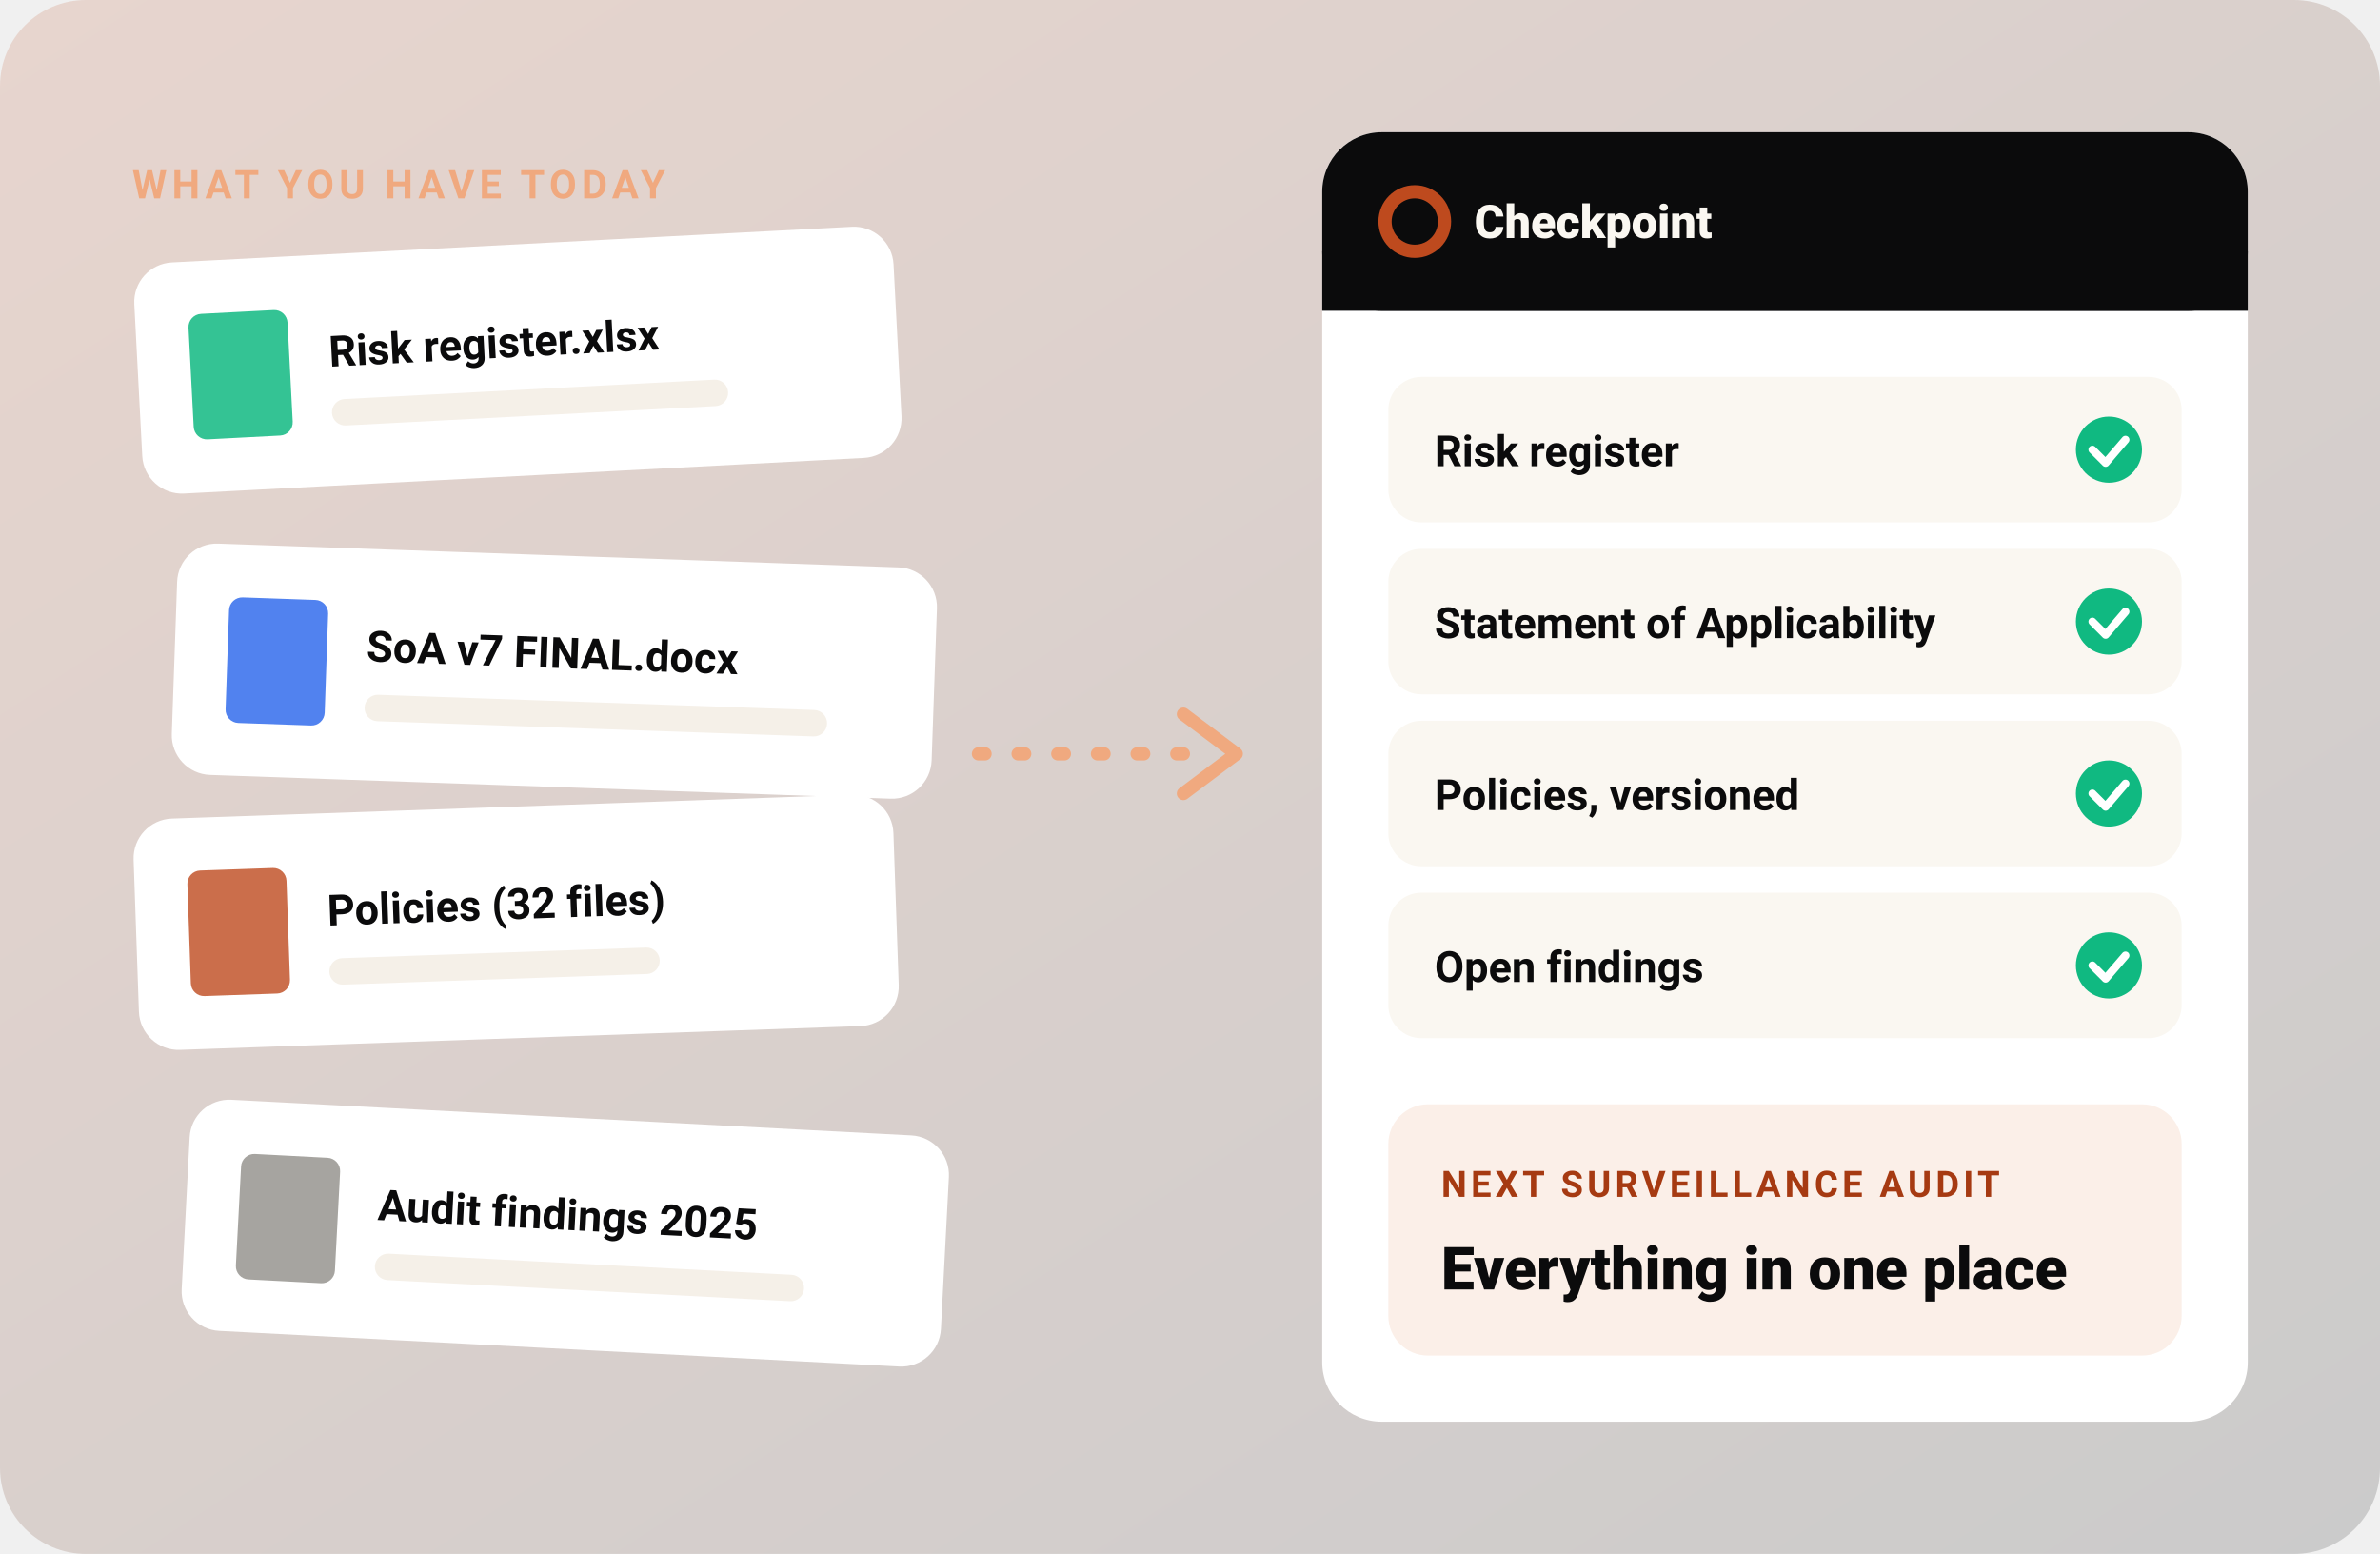
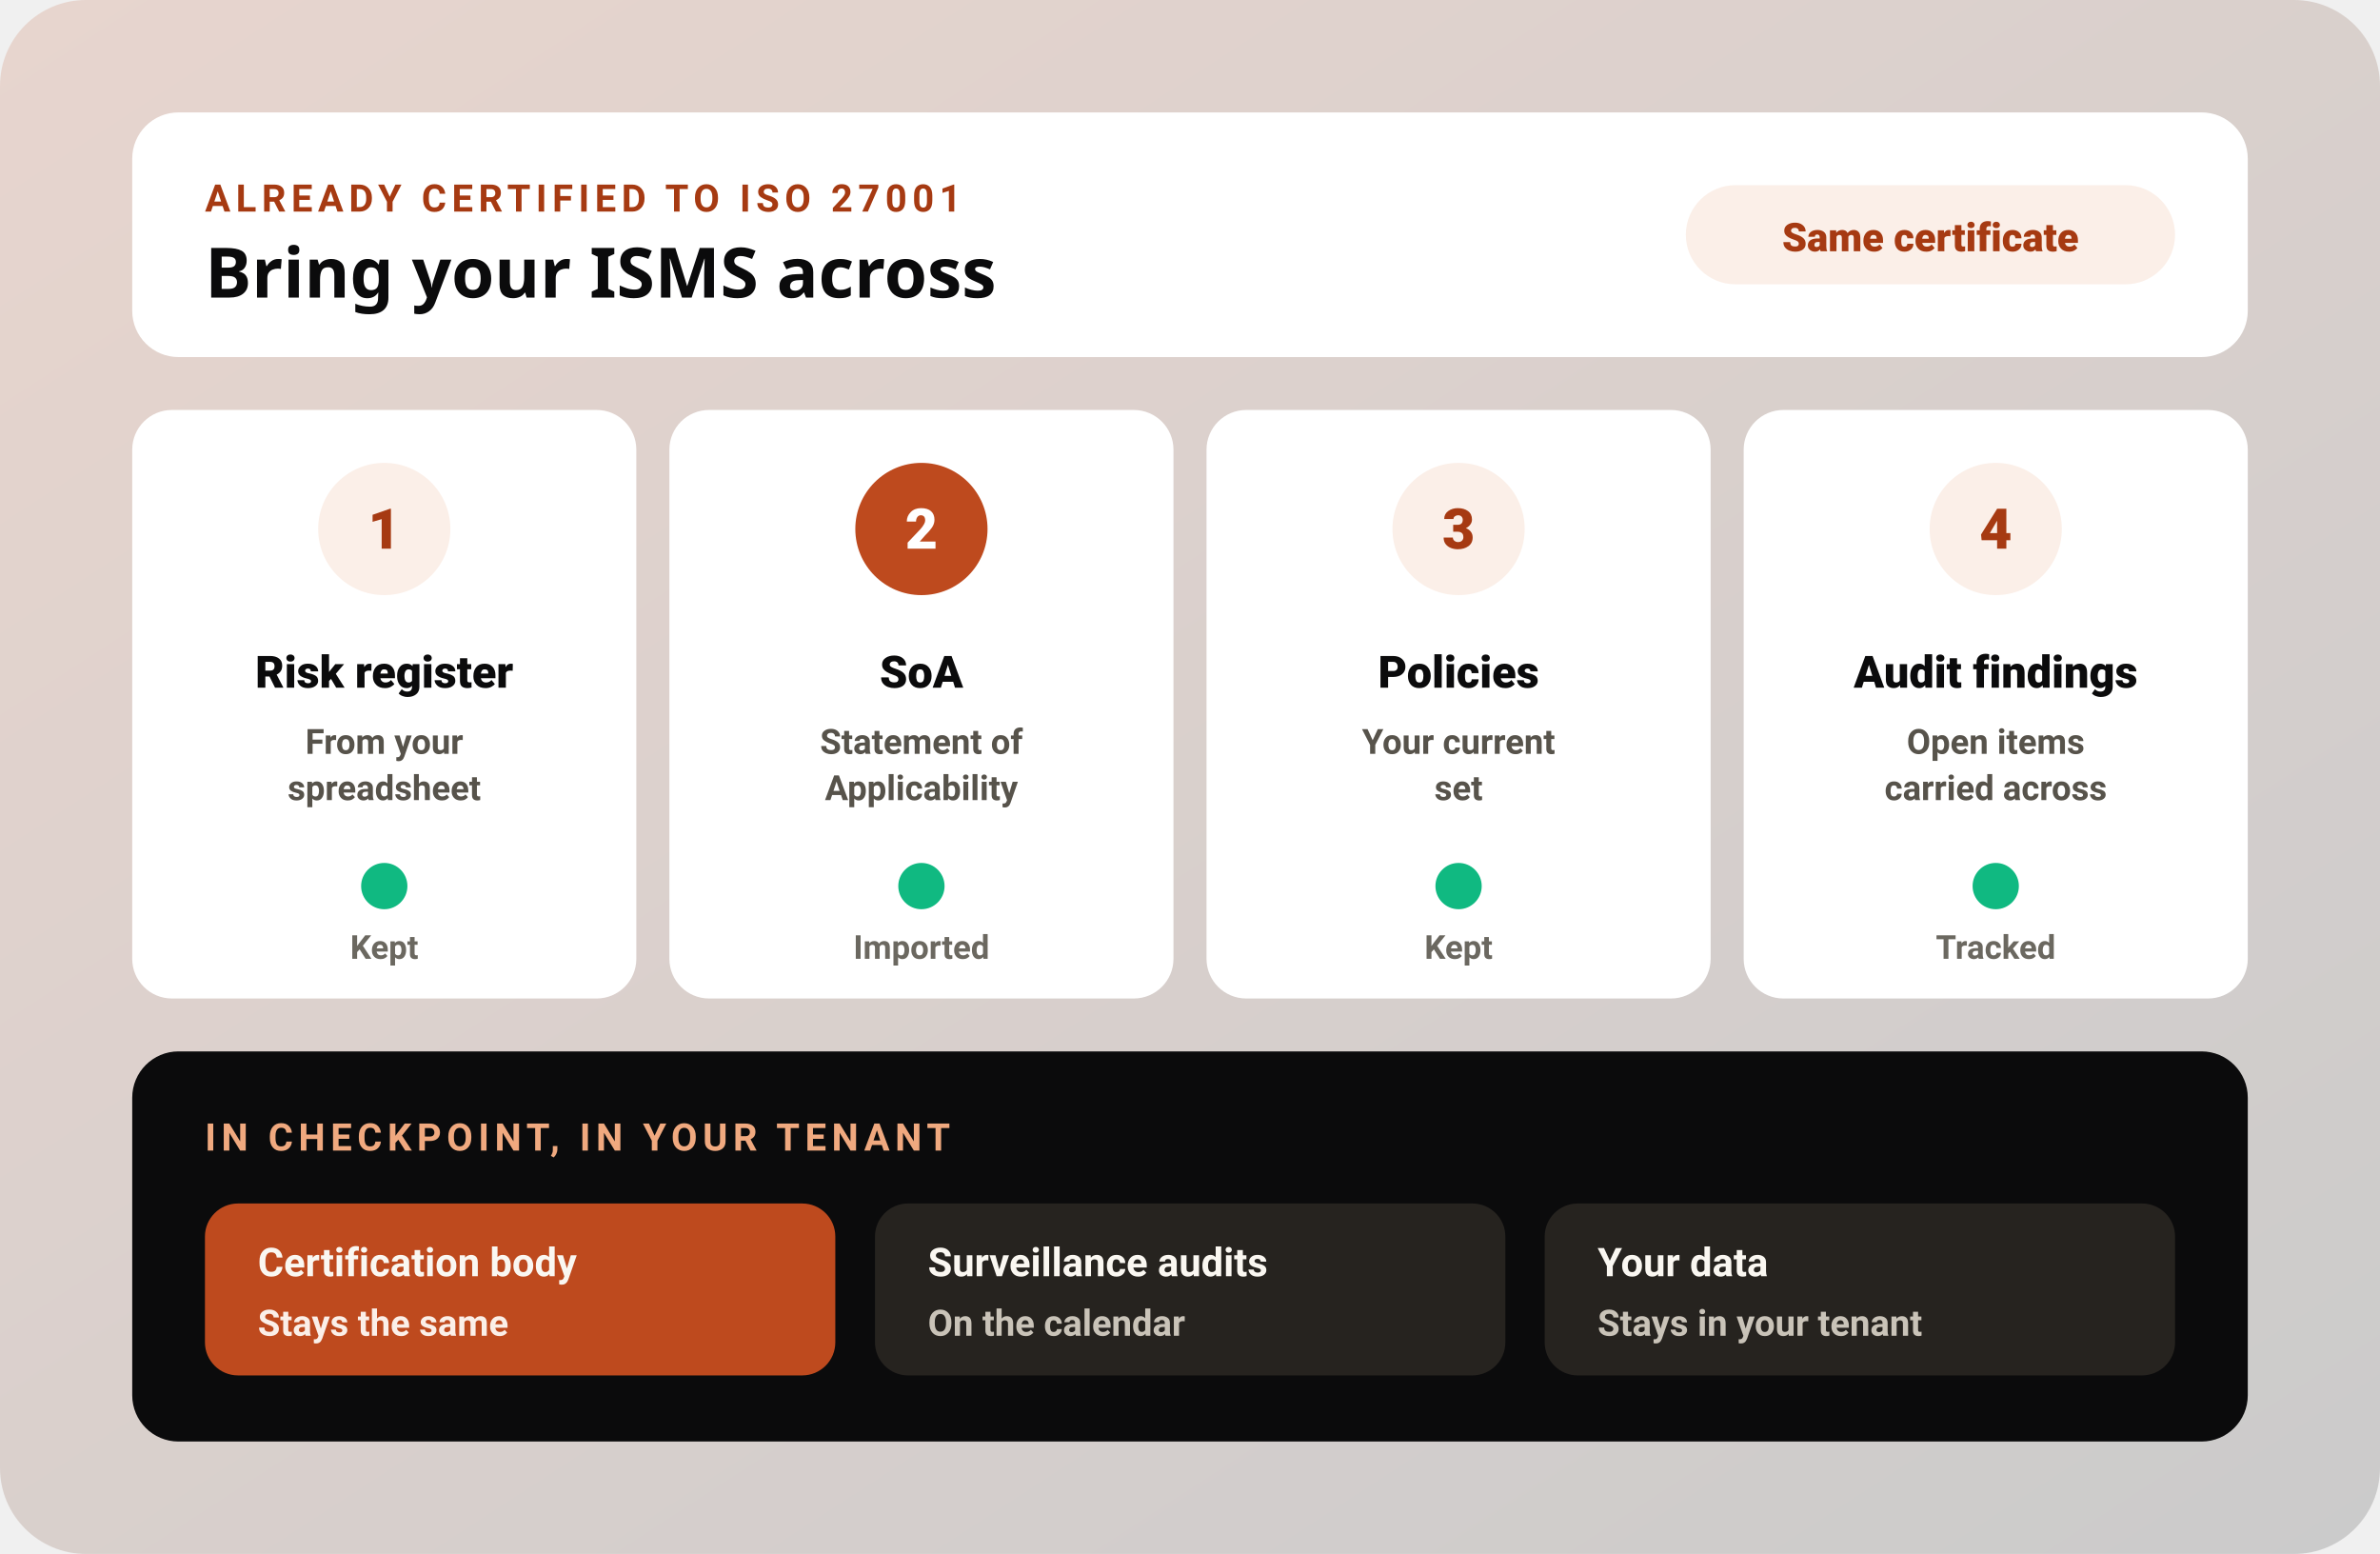
<svg xmlns="http://www.w3.org/2000/svg" viewBox="0 0 720 470" font-family="Manrope, system-ui, -apple-system, Segoe UI, Roboto, sans-serif">
  <defs>
    <linearGradient id="g" x1="0" y1="0" x2="1" y2="1">
      <stop offset="0" stop-color="#BE4A1E" stop-opacity=".16" />
      <stop offset="1" stop-color="#0B0B0C" stop-opacity=".16" />
    </linearGradient>
  </defs>
  <rect width="720" height="470" rx="26" fill="url(#g)" />
-   <g transform="translate(40,60)">
-     <text x="0" y="0" font-size="12" font-weight="700" fill="#F0A97F" letter-spacing="1.5">WHAT YOU HAVE TODAY</text>
-     <g transform="translate(0,20) rotate(-3)">
-       <rect width="230" height="70" rx="12" fill="#fff" />
-       <rect x="16" y="16" width="30" height="38" rx="4" fill="#10B981" opacity=".85" />
-       <text x="58" y="34" font-size="13" font-weight="700" fill="#0B0B0C">Risk register.xlsx</text>
-       <rect x="58" y="44" width="120" height="8" rx="4" fill="#F5F0E8" />
+   <g transform="translate(40,34)">
+     <rect width="640" height="74" rx="14" fill="#fff" />
+     <text x="22" y="30" font-size="11.5" font-weight="700" fill="#A63A12" letter-spacing="1.6">ALREADY CERTIFIED TO ISO 27001</text>
+     <text x="22" y="56" font-family="Bricolage Grotesque, Manrope, system-ui, sans-serif" font-size="21" font-weight="700" fill="#0B0B0C">Bring your ISMS across</text>
+     <rect x="470" y="22" width="148" height="30" rx="15" fill="#FBEFE8" />
+     <text x="544" y="42" text-anchor="middle" font-size="12" font-weight="800" fill="#A63A12">Same certificate</text>
+   </g>
+   <g text-anchor="middle">
+     <g transform="translate(40.0,124)">
+       <rect width="152.5" height="178" rx="12" fill="#fff" />
+       <circle cx="76.25" cy="36" r="20" fill="#FBEFE8" />
+       <text x="76.25" y="41.95" font-size="17" font-weight="800" fill="#A63A12">1</text>
+       <text x="76.25" y="84" font-size="13.5" font-weight="800" fill="#0B0B0C">Risk register</text>
+       <text x="76.25" y="104" font-size="10.5" font-weight="600" fill="#57534B">From your</text>
+       <text x="76.25" y="118" font-size="10.5" font-weight="600" fill="#57534B">spreadsheet</text>
+       <circle cx="76.25" cy="144" r="7" fill="#10B981" />
+       <text x="76.25" y="166" font-size="10" font-weight="700" fill="#6B6860">Kept</text>
    </g>
-     <g transform="translate(14,104) rotate(2)">
-       <rect width="230" height="70" rx="12" fill="#fff" />
-       <rect x="16" y="16" width="30" height="38" rx="4" fill="#2563EB" opacity=".8" />
-       <text x="58" y="34" font-size="13" font-weight="700" fill="#0B0B0C">SoA v7 FINAL.docx</text>
-       <rect x="58" y="44" width="140" height="8" rx="4" fill="#F5F0E8" />
+     <g transform="translate(202.5,124)">
+       <rect width="152.5" height="178" rx="12" fill="#fff" />
+       <circle cx="76.25" cy="36" r="20" fill="#BE4A1E" />
+       <text x="76.25" y="41.95" font-size="17" font-weight="800" fill="#fff">2</text>
+       <text x="76.25" y="84" font-size="13.5" font-weight="800" fill="#0B0B0C">SoA</text>
+       <text x="76.25" y="104" font-size="10.5" font-weight="600" fill="#57534B">Statement of</text>
+       <text x="76.25" y="118" font-size="10.5" font-weight="600" fill="#57534B">Applicability</text>
+       <circle cx="76.25" cy="144" r="7" fill="#10B981" />
+       <text x="76.25" y="166" font-size="10" font-weight="700" fill="#6B6860">Imported</text>
    </g>
-     <g transform="translate(0,188) rotate(-2)">
-       <rect width="230" height="70" rx="12" fill="#fff" />
-       <rect x="16" y="16" width="30" height="38" rx="4" fill="#BE4A1E" opacity=".8" />
-       <text x="58" y="34" font-size="13" font-weight="700" fill="#0B0B0C">Policies (32 files)</text>
-       <rect x="58" y="44" width="100" height="8" rx="4" fill="#F5F0E8" />
+     <g transform="translate(365.0,124)">
+       <rect width="152.5" height="178" rx="12" fill="#fff" />
+       <circle cx="76.25" cy="36" r="20" fill="#FBEFE8" />
+       <text x="76.25" y="41.95" font-size="17" font-weight="800" fill="#A63A12">3</text>
+       <text x="76.25" y="84" font-size="13.5" font-weight="800" fill="#0B0B0C">Policies</text>
+       <text x="76.25" y="104" font-size="10.5" font-weight="600" fill="#57534B">Your current</text>
+       <text x="76.25" y="118" font-size="10.5" font-weight="600" fill="#57534B">set</text>
+       <circle cx="76.25" cy="144" r="7" fill="#10B981" />
+       <text x="76.25" y="166" font-size="10" font-weight="700" fill="#6B6860">Kept</text>
    </g>
-     <g transform="translate(18,272) rotate(3)">
-       <rect width="230" height="70" rx="12" fill="#fff" />
-       <rect x="16" y="16" width="30" height="38" rx="4" fill="#6B6860" opacity=".6" />
-       <text x="58" y="34" font-size="13" font-weight="700" fill="#0B0B0C">Audit findings 2025</text>
-       <rect x="58" y="44" width="130" height="8" rx="4" fill="#F5F0E8" />
+     <g transform="translate(527.5,124)">
+       <rect width="152.5" height="178" rx="12" fill="#fff" />
+       <circle cx="76.25" cy="36" r="20" fill="#FBEFE8" />
+       <text x="76.25" y="41.95" font-size="17" font-weight="800" fill="#A63A12">4</text>
+       <text x="76.25" y="84" font-size="13.5" font-weight="800" fill="#0B0B0C">Audit findings</text>
+       <text x="76.25" y="104" font-size="10.5" font-weight="600" fill="#57534B">Open items</text>
+       <text x="76.25" y="118" font-size="10.5" font-weight="600" fill="#57534B">carried across</text>
+       <circle cx="76.25" cy="144" r="7" fill="#10B981" />
+       <text x="76.25" y="166" font-size="10" font-weight="700" fill="#6B6860">Tracked</text>
    </g>
  </g>
-   <g transform="translate(296,228)">
-     <path d="M0 0h70" stroke="#F0A97F" stroke-width="4" stroke-linecap="round" stroke-dasharray="2 10" />
-     <path d="M62 -12l16 12-16 12" fill="none" stroke="#F0A97F" stroke-width="4" stroke-linecap="round" stroke-linejoin="round" />
-   </g>
-   <g transform="translate(400,40)">
-     <rect width="280" height="390" rx="18" fill="#fff" />
-     <rect width="280" height="54" rx="18" fill="#0B0B0C" />
-     <rect y="36" width="280" height="18" fill="#0B0B0C" />
-     <circle cx="28" cy="27" r="9" fill="none" stroke="#BE4A1E" stroke-width="4" />
-     <text x="46" y="32" font-size="14" font-weight="800" fill="#FAF7F1">Checkpoint</text>
-     <g font-size="13" font-weight="700" fill="#0B0B0C">
-       <g transform="translate(20,74)">
-         <rect width="240" height="44" rx="10" fill="#FAF7F1" />
-         <text x="14" y="27">Risk register</text>
-         <circle cx="218" cy="22" r="10" fill="#10B981" />
-         <path d="M213 22l4 4 6-7" fill="none" stroke="#fff" stroke-width="2.4" stroke-linecap="round" stroke-linejoin="round" />
-       </g>
-       <g transform="translate(20,126)">
-         <rect width="240" height="44" rx="10" fill="#FAF7F1" />
-         <text x="14" y="27">Statement of Applicability</text>
-         <circle cx="218" cy="22" r="10" fill="#10B981" />
-         <path d="M213 22l4 4 6-7" fill="none" stroke="#fff" stroke-width="2.4" stroke-linecap="round" stroke-linejoin="round" />
-       </g>
-       <g transform="translate(20,178)">
-         <rect width="240" height="44" rx="10" fill="#FAF7F1" />
-         <text x="14" y="27">Policies, versioned</text>
-         <circle cx="218" cy="22" r="10" fill="#10B981" />
-         <path d="M213 22l4 4 6-7" fill="none" stroke="#fff" stroke-width="2.4" stroke-linecap="round" stroke-linejoin="round" />
-       </g>
-       <g transform="translate(20,230)">
-         <rect width="240" height="44" rx="10" fill="#FAF7F1" />
-         <text x="14" y="27">Open findings</text>
-         <circle cx="218" cy="22" r="10" fill="#10B981" />
-         <path d="M213 22l4 4 6-7" fill="none" stroke="#fff" stroke-width="2.4" stroke-linecap="round" stroke-linejoin="round" />
-       </g>
-     </g>
-     <rect x="20" y="294" width="240" height="76" rx="12" fill="#FBEFE8" />
-     <text x="36" y="322" font-size="11" font-weight="700" fill="#A63A12" letter-spacing="1.2">NEXT SURVEILLANCE AUDIT</text>
-     <text x="36" y="350" font-size="18" font-weight="800" fill="#0B0B0C">Everything in one place</text>
+   <g transform="translate(40,318)">
+     <rect width="640" height="118" rx="14" fill="#0B0B0C" />
+     <text x="22" y="30" font-size="11.5" font-weight="700" fill="#F0A97F" letter-spacing="1.6">IN CHECKPOINT, IN YOUR TENANT</text>
+     <rect x="22.0" y="46" width="190.7" height="52" rx="10" fill="#BE4A1E" />
+     <text x="38.0" y="68" font-size="12" font-weight="700" fill="#FAF7F1">Certification body</text>
+     <text x="38.0" y="86" font-size="11" font-weight="600" fill="#FBEFE8">Stays the same</text>
+     <rect x="224.7" y="46" width="190.7" height="52" rx="10" fill="#26231F" />
+     <text x="240.7" y="68" font-size="12" font-weight="700" fill="#FAF7F1">Surveillance audits</text>
+     <text x="240.7" y="86" font-size="11" font-weight="600" fill="#C9C3B8">On the calendar</text>
+     <rect x="427.3" y="46" width="190.7" height="52" rx="10" fill="#26231F" />
+     <text x="443.3" y="68" font-size="12" font-weight="700" fill="#FAF7F1">Your data</text>
+     <text x="443.3" y="86" font-size="11" font-weight="600" fill="#C9C3B8">Stays in your tenant</text>
  </g>
</svg>
